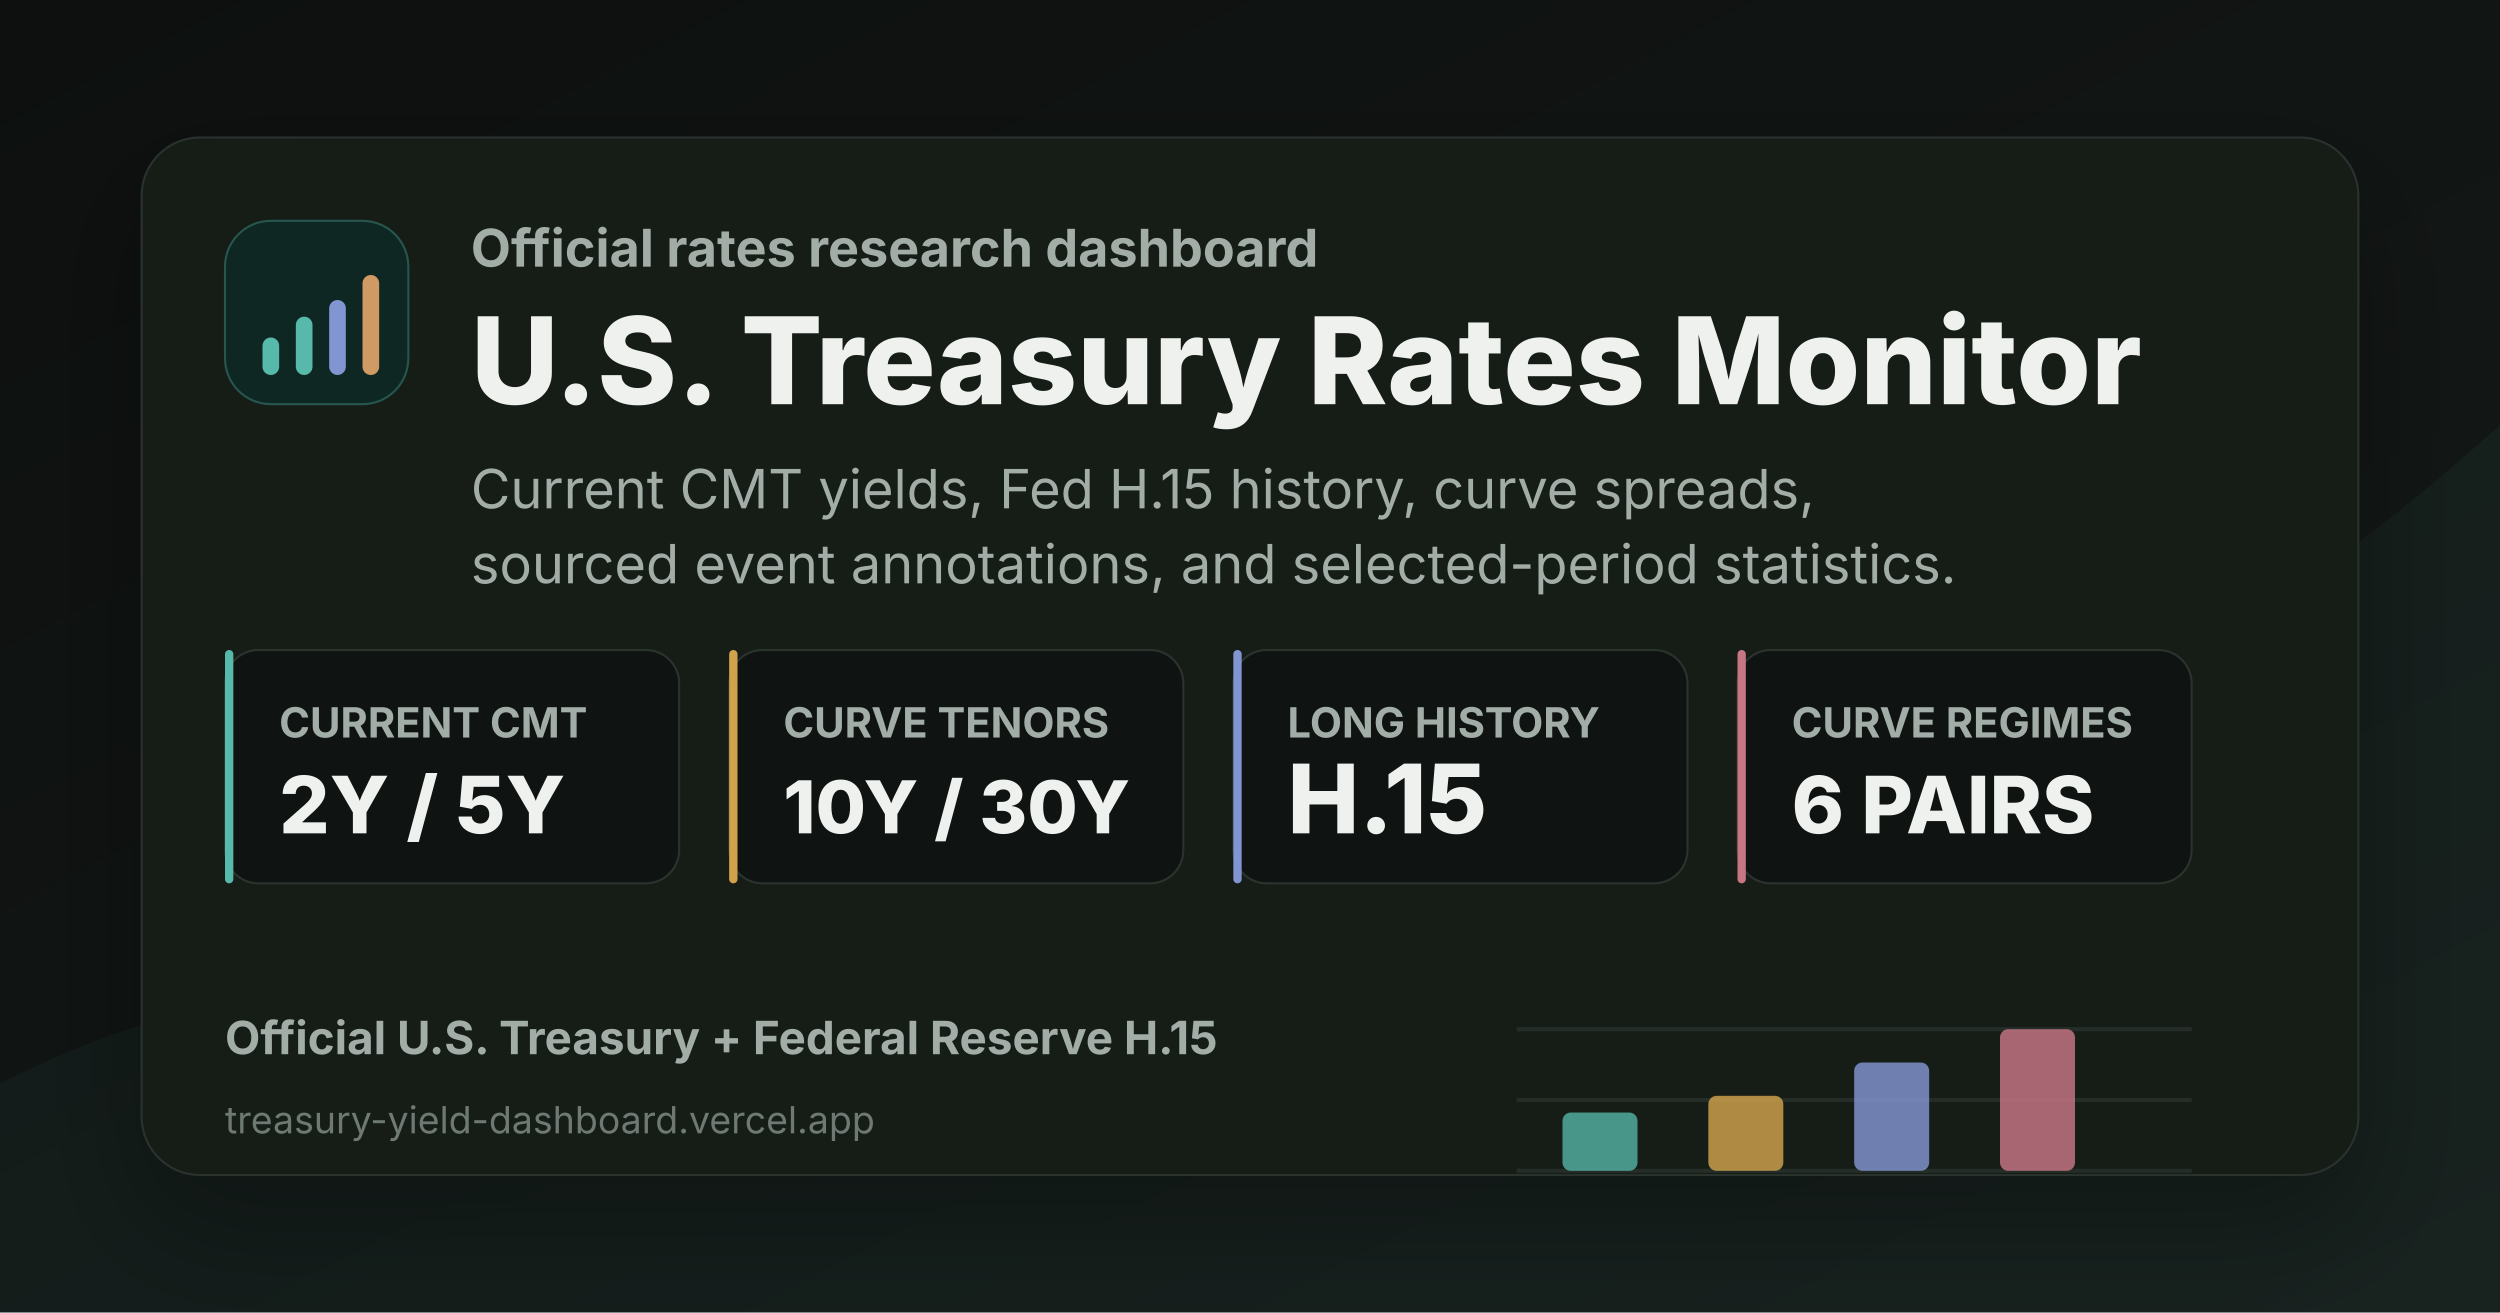
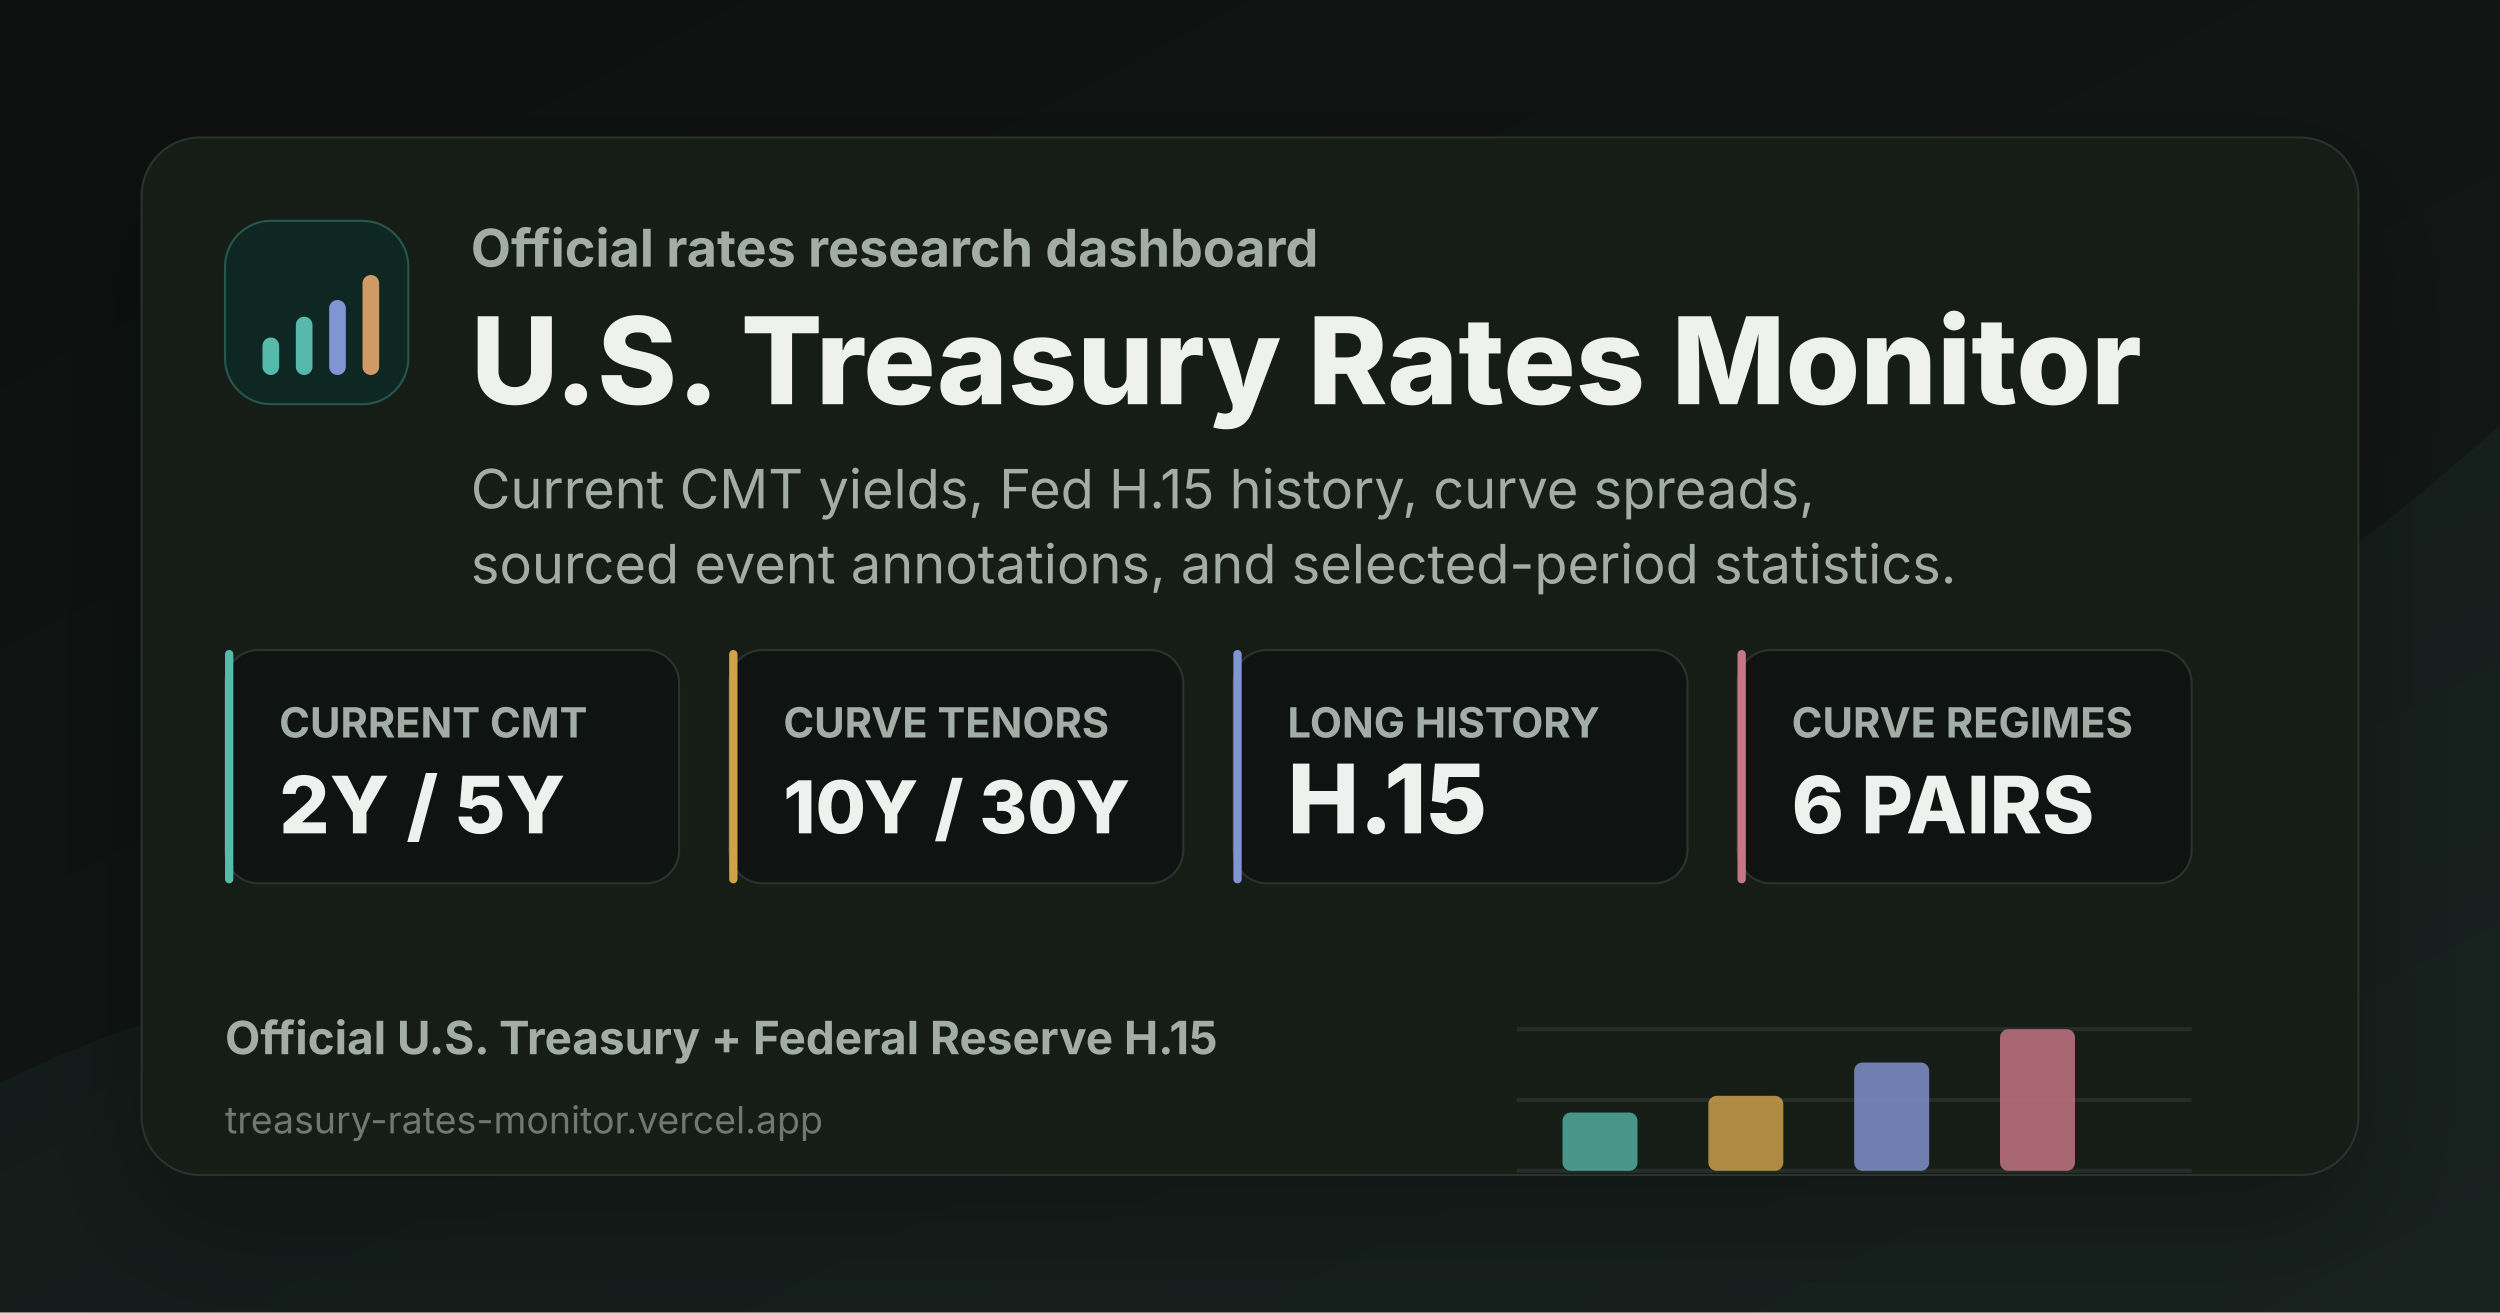
<svg xmlns="http://www.w3.org/2000/svg" width="1200" height="630" viewBox="0 0 1200 630" role="img" aria-label="U.S. Treasury Rates Monitor preview">
  <defs>
    <linearGradient id="bg" x1="0" x2="1" y1="0" y2="1">
      <stop offset="0" stop-color="#0d100f" />
      <stop offset="1" stop-color="#151a18" />
    </linearGradient>
    <filter id="shadow" x="-10%" y="-12%" width="120%" height="130%">
      <feDropShadow dx="0" dy="24" stdDeviation="28" flood-color="#000000" flood-opacity=".28" />
    </filter>
  </defs>
  <rect width="1200" height="630" fill="url(#bg)" />
  <path d="M0 520c176-88 270-22 408-76 136-53 204-176 370-144 120 23 191 112 422-96v426H0z" fill="#56b9aa" opacity=".05" />
  <rect x="68" y="66" width="1064" height="498" rx="28" fill="#151a18" stroke="#2b332f" filter="url(#shadow)" />
  <g transform="translate(108 106)">
    <rect width="88" height="88" rx="22" fill="#0f2723" stroke="#26564e" />
    <rect x="18" y="56" width="8" height="18" rx="4" fill="#56b9aa" />
    <rect x="34" y="46" width="8" height="28" rx="4" fill="#56b9aa" />
    <rect x="50" y="38" width="8" height="36" rx="4" fill="#8195d2" />
    <rect x="66" y="26" width="8" height="48" rx="4" fill="#d09a64" />
  </g>
  <text x="226" y="128" fill="#a3ada7" font-family="Inter, Segoe UI, Arial, sans-serif" font-size="25" font-weight="700">Official rates research dashboard</text>
  <text x="226" y="194" fill="#eef1ed" font-family="Inter, Segoe UI, Arial, sans-serif" font-size="58" font-weight="780">U.S. Treasury Rates Monitor</text>
  <text x="226" y="244" fill="#a3ada7" font-family="Inter, Segoe UI, Arial, sans-serif" font-size="26">
    <tspan x="226" y="244">Current CMT yields, Fed H.15 history, curve spreads,</tspan>
    <tspan x="226" y="280">sourced event annotations, and selected-period statistics.</tspan>
  </text>
  <g transform="translate(108 312)">
    <g>
      <rect width="218" height="112" rx="16" fill="#0f1412" stroke="#2b332f" />
      <rect width="4" height="112" rx="2" fill="#56b9aa" />
      <text x="26" y="42" fill="#a3ada7" font-family="Inter, Segoe UI, Arial, sans-serif" font-size="20" font-weight="700">CURRENT CMT</text>
      <text x="26" y="88" fill="#eef1ed" font-family="Inter, Segoe UI, Arial, sans-serif" font-size="38" font-weight="780">2Y / 5Y</text>
    </g>
    <g transform="translate(242)">
      <rect width="218" height="112" rx="16" fill="#0f1412" stroke="#2b332f" />
      <rect width="4" height="112" rx="2" fill="#d0a24c" />
      <text x="26" y="42" fill="#a3ada7" font-family="Inter, Segoe UI, Arial, sans-serif" font-size="20" font-weight="700">CURVE TENORS</text>
      <text x="26" y="88" fill="#eef1ed" font-family="Inter, Segoe UI, Arial, sans-serif" font-size="35" font-weight="780">10Y / 30Y</text>
    </g>
    <g transform="translate(484)">
      <rect width="218" height="112" rx="16" fill="#0f1412" stroke="#2b332f" />
      <rect width="4" height="112" rx="2" fill="#8195d2" />
      <text x="26" y="42" fill="#a3ada7" font-family="Inter, Segoe UI, Arial, sans-serif" font-size="20" font-weight="700">LONG HISTORY</text>
      <text x="26" y="88" fill="#eef1ed" font-family="Inter, Segoe UI, Arial, sans-serif" font-size="46" font-weight="780">H.15</text>
    </g>
    <g transform="translate(726)">
      <rect width="218" height="112" rx="16" fill="#0f1412" stroke="#2b332f" />
      <rect width="4" height="112" rx="2" fill="#c77685" />
      <text x="26" y="42" fill="#a3ada7" font-family="Inter, Segoe UI, Arial, sans-serif" font-size="20" font-weight="700">CURVE REGIMES</text>
      <text x="26" y="88" fill="#eef1ed" font-family="Inter, Segoe UI, Arial, sans-serif" font-size="38" font-weight="780">6 PAIRS</text>
    </g>
  </g>
  <g transform="translate(108 472)">
    <text x="0" y="34" fill="#a3ada7" font-family="Inter, Segoe UI, Arial, sans-serif" font-size="22" font-weight="700">Official U.S. Treasury + Federal Reserve H.15</text>
-     <text x="0" y="72" fill="#6f7974" font-family="Inter, Segoe UI, Arial, sans-serif" font-size="18">treasury-yield-dashboard.vercel.app</text>
+     <text x="0" y="72" fill="#6f7974" font-family="Inter, Segoe UI, Arial, sans-serif" font-size="18">treasury-rates-monitor.vercel.app</text>
    <g transform="translate(620 0)">
      <path d="M0 22h324M0 56h324M0 90h324" stroke="#2b332f" stroke-width="2" opacity=".72" />
      <rect x="22" y="62" width="36" height="28" rx="4" fill="#56b9aa" opacity=".78" />
      <rect x="92" y="54" width="36" height="36" rx="4" fill="#d0a24c" opacity=".82" />
      <rect x="162" y="38" width="36" height="52" rx="4" fill="#8195d2" opacity=".82" />
      <rect x="232" y="22" width="36" height="68" rx="4" fill="#c77685" opacity=".82" />
    </g>
  </g>
</svg>
